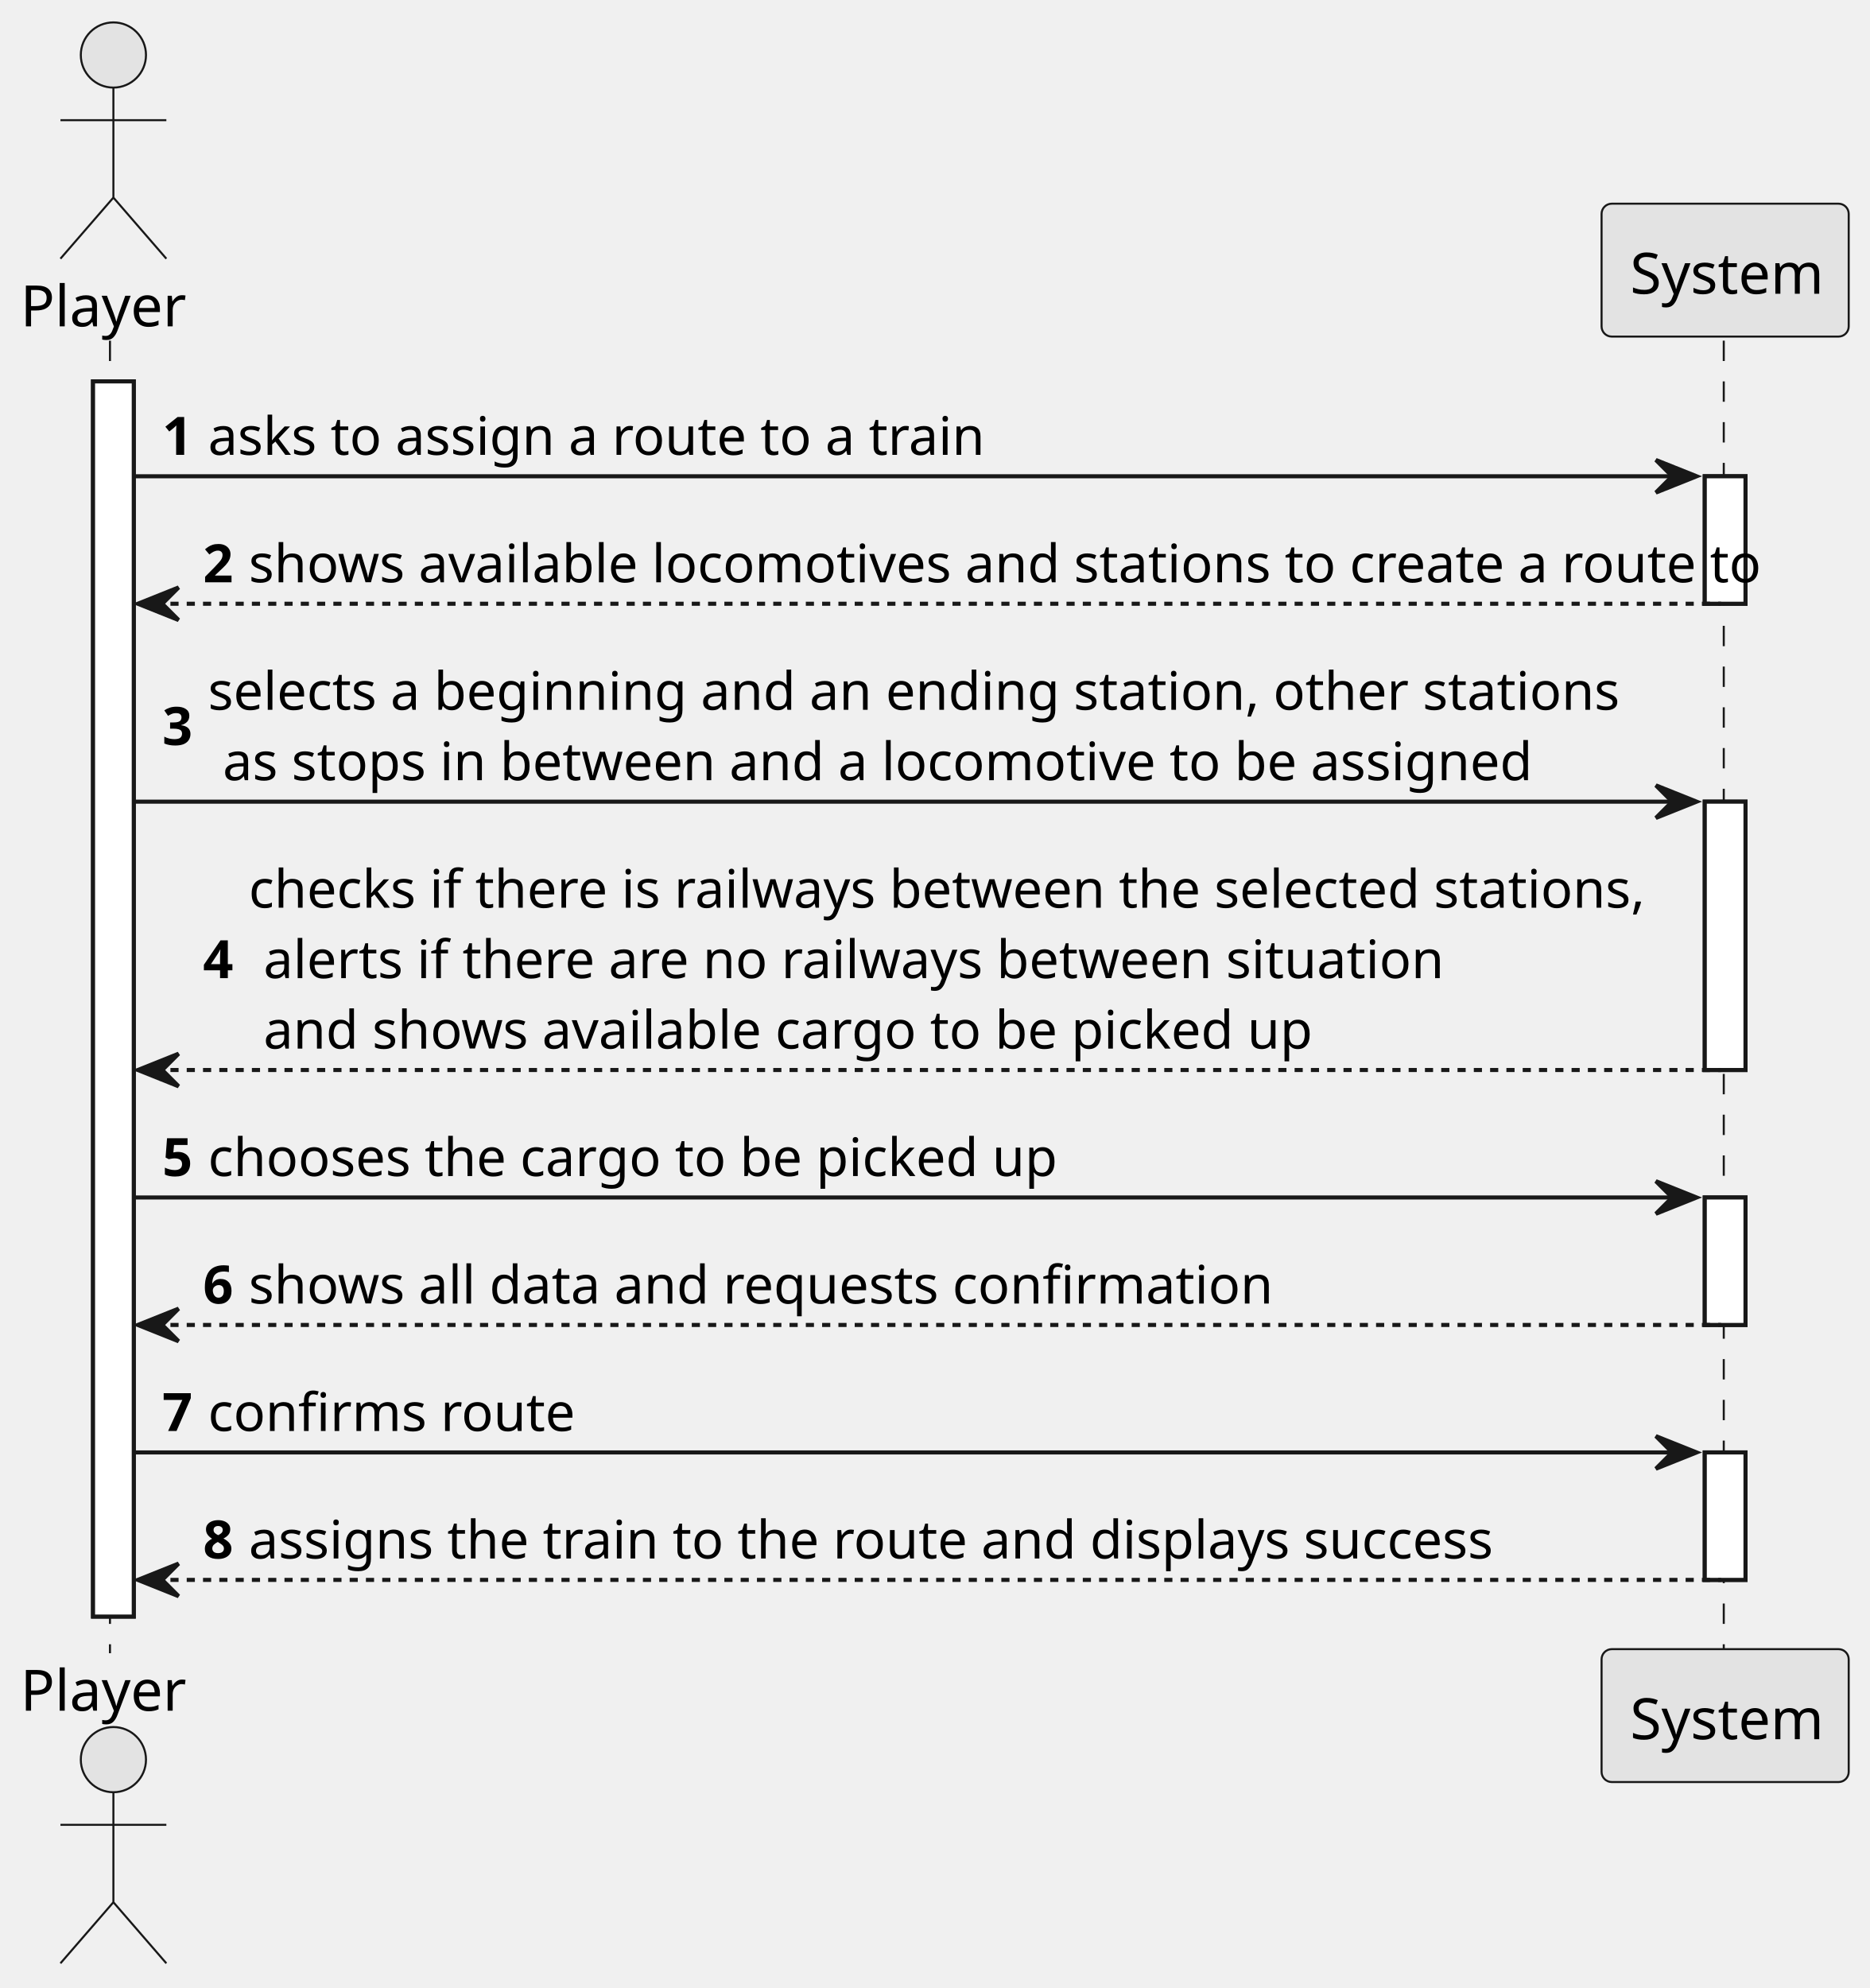
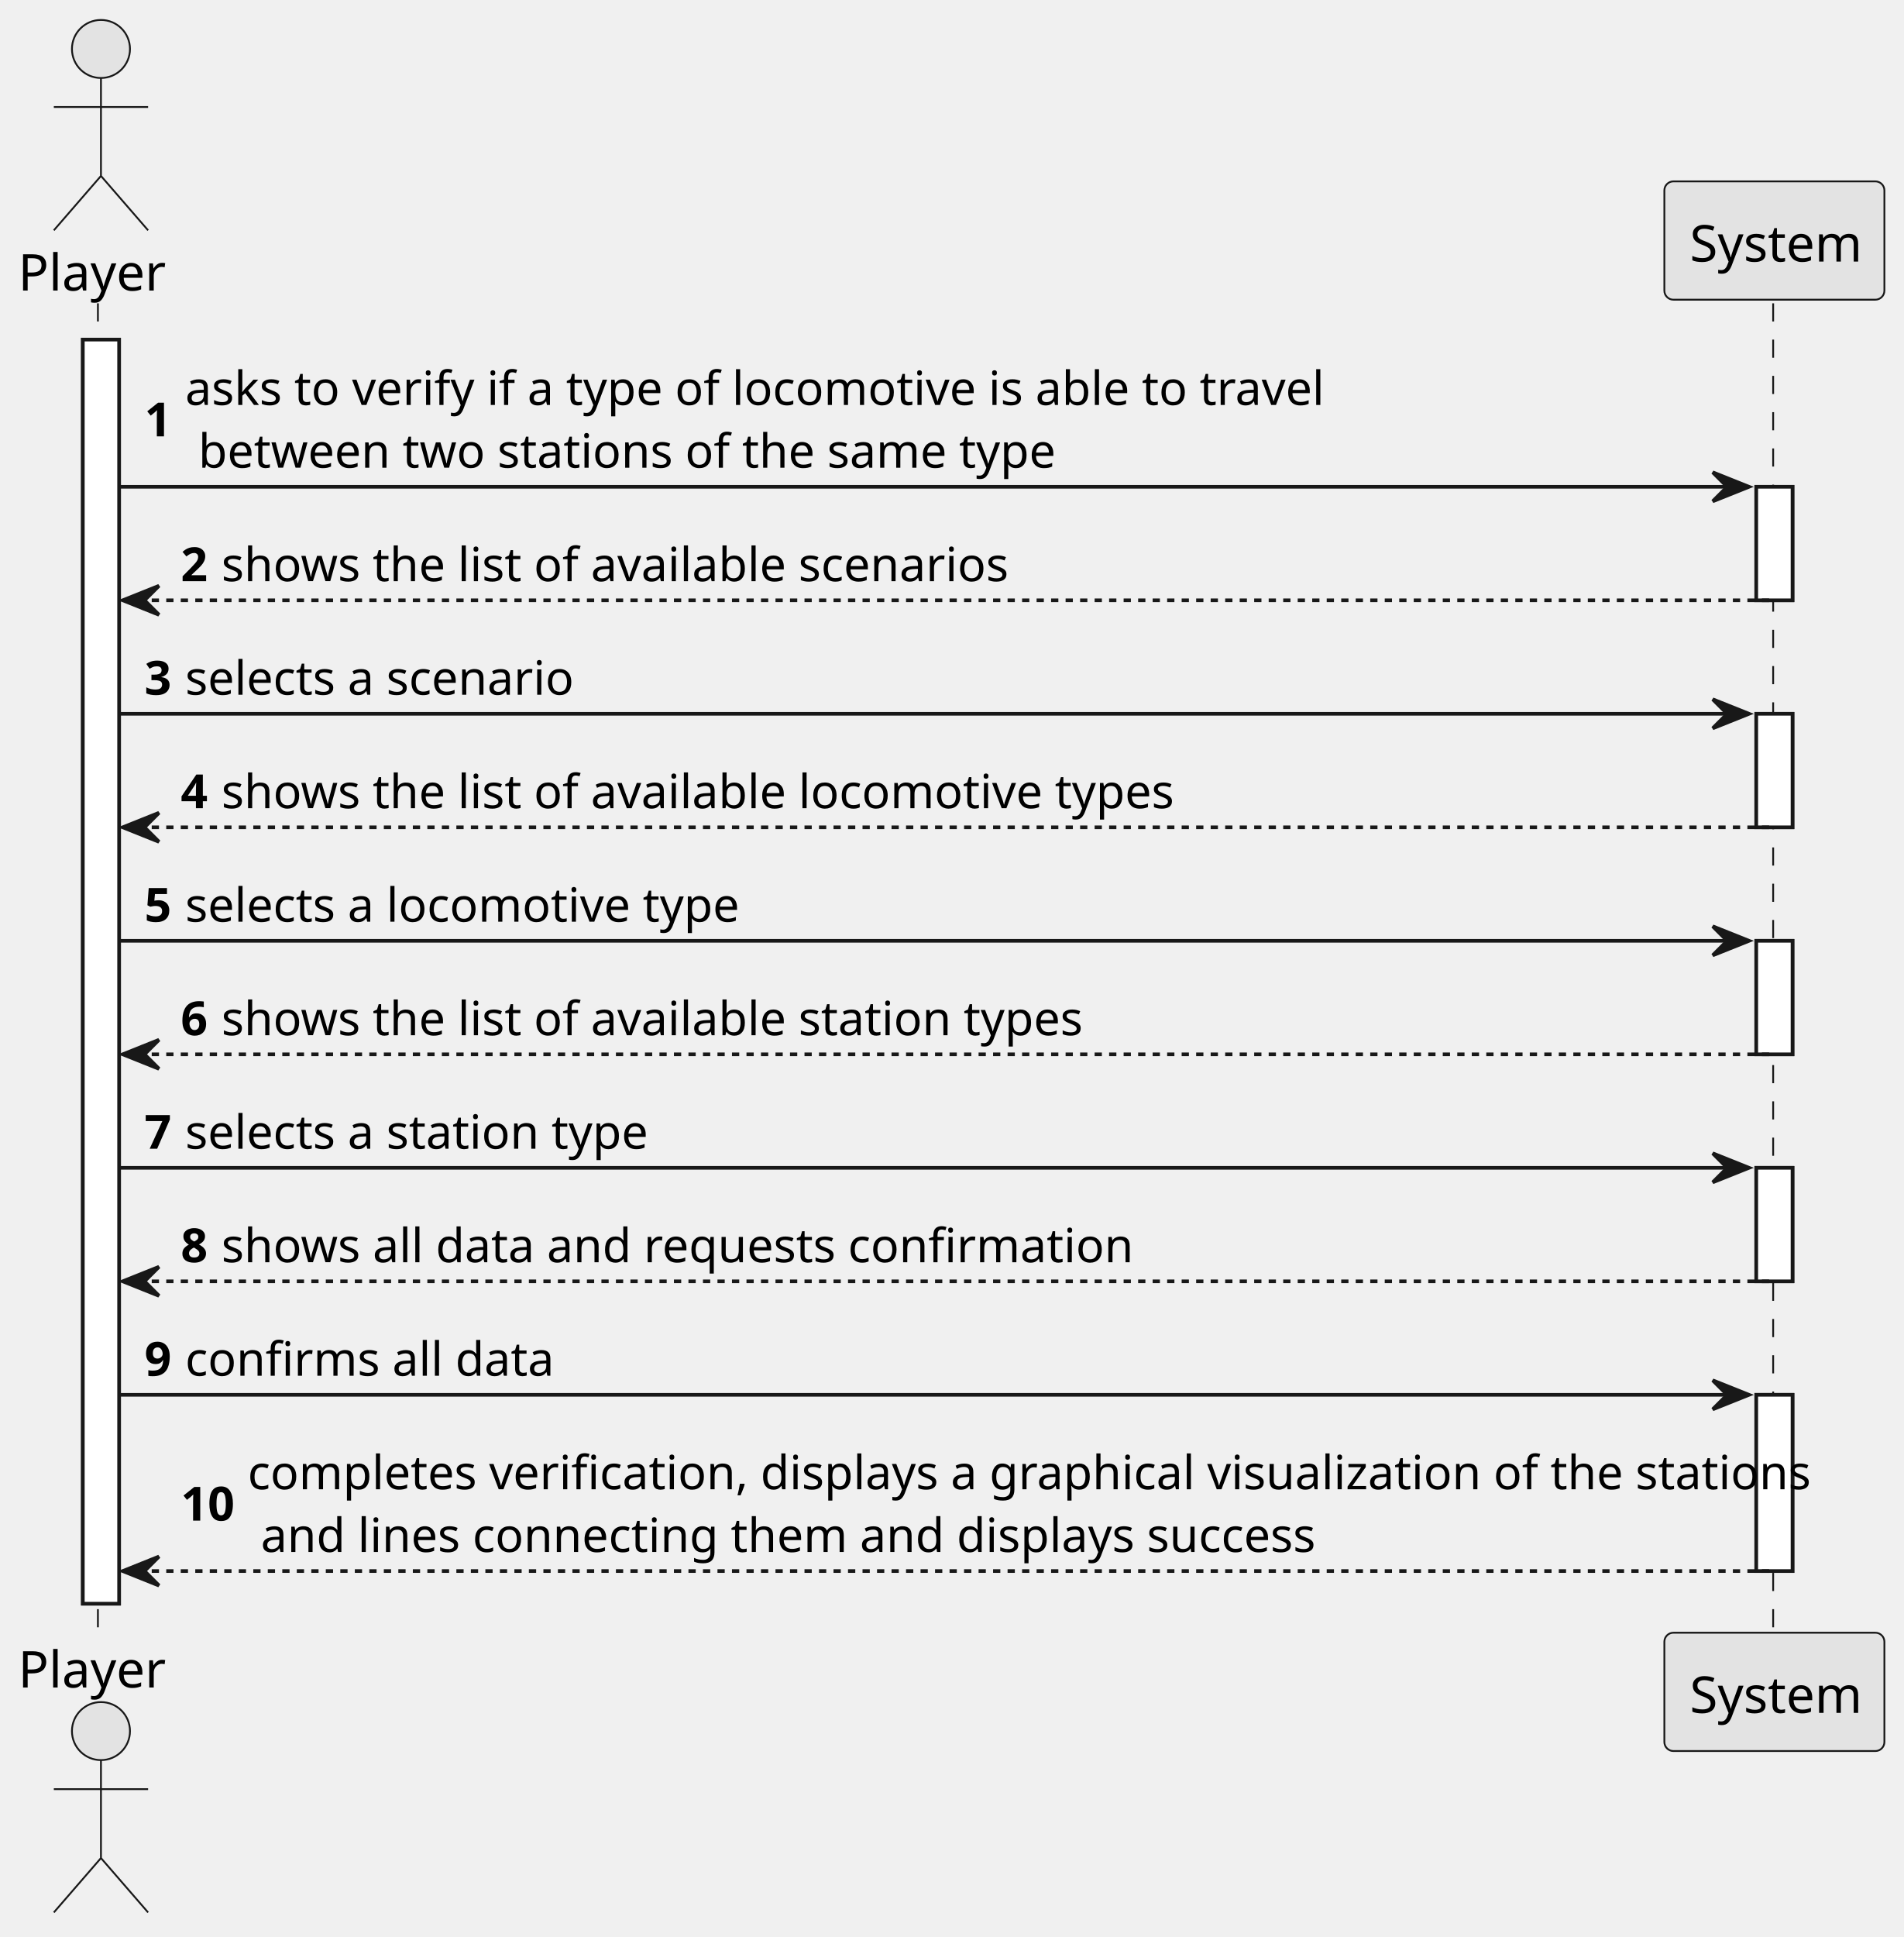
- <svg xmlns="http://www.w3.org/2000/svg" contentStyleType="text/css" height="488px" preserveAspectRatio="none" style="width:459px;height:488px;background:#FFFFFF;" version="1.1" viewBox="0 0 459 488" width="459px" zoomAndPan="magnify">
+ <svg xmlns="http://www.w3.org/2000/svg" contentStyleType="text/css" height="534px" preserveAspectRatio="none" style="width:525px;height:534px;background:#FFFFFF;" version="1.1" viewBox="0 0 525 534" width="525px" zoomAndPan="magnify">
  <defs />
  <g>
-     <rect fill="#FFFFFF" height="303.201" style="stroke:#181818;stroke-width:1.0;" width="10" x="22.841" y="93.621" />
-     <rect fill="#FFFFFF" height="31.291" style="stroke:#181818;stroke-width:1.0;" width="10" x="418.544" y="116.912" />
-     <rect fill="#FFFFFF" height="65.873" style="stroke:#181818;stroke-width:1.0;" width="10" x="418.544" y="196.785" />
-     <rect fill="#FFFFFF" height="31.291" style="stroke:#181818;stroke-width:1.0;" width="10" x="418.544" y="293.949" />
-     <rect fill="#FFFFFF" height="31.291" style="stroke:#181818;stroke-width:1.0;" width="10" x="418.544" y="356.531" />
-     <line style="stroke:#181818;stroke-width:0.5;stroke-dasharray:5.0,5.0;" x1="27" x2="27" y1="83.621" y2="405.822" />
-     <line style="stroke:#181818;stroke-width:0.5;stroke-dasharray:5.0,5.0;" x1="423.207" x2="423.207" y1="83.621" y2="405.822" />
+     <rect fill="#FFFFFF" height="348.492" style="stroke:#181818;stroke-width:1.0;" width="10" x="22.841" y="93.621" />
+     <rect fill="#FFFFFF" height="31.291" style="stroke:#181818;stroke-width:1.0;" width="10" x="484.287" y="134.203" />
+     <rect fill="#FFFFFF" height="31.291" style="stroke:#181818;stroke-width:1.0;" width="10" x="484.287" y="196.785" />
+     <rect fill="#FFFFFF" height="31.291" style="stroke:#181818;stroke-width:1.0;" width="10" x="484.287" y="259.367" />
+     <rect fill="#FFFFFF" height="31.291" style="stroke:#181818;stroke-width:1.0;" width="10" x="484.287" y="321.949" />
+     <rect fill="#FFFFFF" height="48.582" style="stroke:#181818;stroke-width:1.0;" width="10" x="484.287" y="384.531" />
+     <line style="stroke:#181818;stroke-width:0.5;stroke-dasharray:5.0,5.0;" x1="27" x2="27" y1="83.621" y2="451.113" />
+     <line style="stroke:#181818;stroke-width:0.5;stroke-dasharray:5.0,5.0;" x1="488.949" x2="488.949" y1="83.621" y2="451.113" />
    <text fill="#000000" font-family="sans-serif" font-size="14" lengthAdjust="spacing" textLength="39.683" x="5" y="80.107">Player</text>
    <ellipse cx="27.841" cy="13.5" fill="#E3E3E3" rx="8" ry="8" style="stroke:#181818;stroke-width:0.5;" />
    <path d="M27.841,21.5 L27.841,48.5 M14.841,29.5 L40.841,29.5 M27.841,48.5 L14.841,63.5 M27.841,48.5 L40.841,63.5 " fill="none" style="stroke:#181818;stroke-width:0.5;" />
-     <text fill="#000000" font-family="sans-serif" font-size="14" lengthAdjust="spacing" textLength="39.683" x="5" y="419.93">Player</text>
-     <ellipse cx="27.841" cy="431.943" fill="#E3E3E3" rx="8" ry="8" style="stroke:#181818;stroke-width:0.5;" />
-     <path d="M27.841,439.943 L27.841,466.943 M14.841,447.943 L40.841,447.943 M27.841,466.943 L14.841,481.943 M27.841,466.943 L40.841,481.943 " fill="none" style="stroke:#181818;stroke-width:0.5;" />
-     <rect fill="#E3E3E3" height="32.621" rx="2.5" ry="2.5" style="stroke:#181818;stroke-width:0.5;" width="60.676" x="393.207" y="50" />
-     <text fill="#000000" font-family="sans-serif" font-size="14" lengthAdjust="spacing" textLength="46.676" x="400.207" y="72.107">System</text>
-     <rect fill="#E3E3E3" height="32.621" rx="2.5" ry="2.5" style="stroke:#181818;stroke-width:0.5;" width="60.676" x="393.207" y="404.822" />
-     <text fill="#000000" font-family="sans-serif" font-size="14" lengthAdjust="spacing" textLength="46.676" x="400.207" y="426.93">System</text>
-     <rect fill="#FFFFFF" height="303.201" style="stroke:#181818;stroke-width:1.0;" width="10" x="22.841" y="93.621" />
-     <rect fill="#FFFFFF" height="31.291" style="stroke:#181818;stroke-width:1.0;" width="10" x="418.544" y="116.912" />
-     <rect fill="#FFFFFF" height="65.873" style="stroke:#181818;stroke-width:1.0;" width="10" x="418.544" y="196.785" />
-     <rect fill="#FFFFFF" height="31.291" style="stroke:#181818;stroke-width:1.0;" width="10" x="418.544" y="293.949" />
-     <rect fill="#FFFFFF" height="31.291" style="stroke:#181818;stroke-width:1.0;" width="10" x="418.544" y="356.531" />
-     <polygon fill="#181818" points="406.544,112.912,416.544,116.912,406.544,120.912,410.544,116.912" style="stroke:#181818;stroke-width:1.0;" />
-     <line style="stroke:#181818;stroke-width:1.0;" x1="32.841" x2="412.544" y1="116.912" y2="116.912" />
-     <text fill="#000000" font-family="sans-serif" font-size="13" font-weight="bold" lengthAdjust="spacing" textLength="7.23" x="39.841" y="111.649">1</text>
-     <text fill="#000000" font-family="sans-serif" font-size="13" lengthAdjust="spacing" textLength="180.654" x="51.071" y="111.649">asks to assign a route to a train</text>
-     <polygon fill="#181818" points="43.841,144.203,33.841,148.203,43.841,152.203,39.841,148.203" style="stroke:#181818;stroke-width:1.0;" />
-     <line style="stroke:#181818;stroke-width:1.0;stroke-dasharray:2.0,2.0;" x1="37.841" x2="422.544" y1="148.203" y2="148.203" />
-     <text fill="#000000" font-family="sans-serif" font-size="13" font-weight="bold" lengthAdjust="spacing" textLength="7.23" x="49.841" y="142.94">2</text>
-     <text fill="#000000" font-family="sans-serif" font-size="13" lengthAdjust="spacing" textLength="350.473" x="61.071" y="142.94">shows available locomotives and stations to create a route to</text>
-     <polygon fill="#181818" points="406.544,192.785,416.544,196.785,406.544,200.785,410.544,196.785" style="stroke:#181818;stroke-width:1.0;" />
-     <line style="stroke:#181818;stroke-width:1.0;" x1="32.841" x2="412.544" y1="196.785" y2="196.785" />
-     <text fill="#000000" font-family="sans-serif" font-size="13" font-weight="bold" lengthAdjust="spacing" textLength="7.23" x="39.841" y="182.877">3</text>
-     <text fill="#000000" font-family="sans-serif" font-size="13" lengthAdjust="spacing" textLength="324.505" x="51.071" y="174.231">selects a beginning and an ending station, other stations</text>
-     <text fill="#000000" font-family="sans-serif" font-size="13" lengthAdjust="spacing" textLength="304.973" x="54.683" y="191.523">as stops in between and a locomotive to be assigned</text>
-     <polygon fill="#181818" points="43.841,258.658,33.841,262.658,43.841,266.658,39.841,262.658" style="stroke:#181818;stroke-width:1.0;" />
-     <line style="stroke:#181818;stroke-width:1.0;stroke-dasharray:2.0,2.0;" x1="37.841" x2="422.544" y1="262.658" y2="262.658" />
-     <text fill="#000000" font-family="sans-serif" font-size="13" font-weight="bold" lengthAdjust="spacing" textLength="7.23" x="49.841" y="240.105">4</text>
-     <text fill="#000000" font-family="sans-serif" font-size="13" lengthAdjust="spacing" textLength="325.882" x="61.071" y="222.814">checks if there is railways between the selected stations,</text>
-     <text fill="#000000" font-family="sans-serif" font-size="13" lengthAdjust="spacing" textLength="270.975" x="64.683" y="240.105">alerts if there are no railways between situation</text>
-     <text fill="#000000" font-family="sans-serif" font-size="13" lengthAdjust="spacing" textLength="244.994" x="64.683" y="257.396">and shows available cargo to be picked up</text>
-     <polygon fill="#181818" points="406.544,289.949,416.544,293.949,406.544,297.949,410.544,293.949" style="stroke:#181818;stroke-width:1.0;" />
-     <line style="stroke:#181818;stroke-width:1.0;" x1="32.841" x2="412.544" y1="293.949" y2="293.949" />
-     <text fill="#000000" font-family="sans-serif" font-size="13" font-weight="bold" lengthAdjust="spacing" textLength="7.23" x="39.841" y="288.687">5</text>
-     <text fill="#000000" font-family="sans-serif" font-size="13" lengthAdjust="spacing" textLength="198.022" x="51.071" y="288.687">chooses the cargo to be picked up</text>
-     <polygon fill="#181818" points="43.841,321.24,33.841,325.24,43.841,329.24,39.841,325.24" style="stroke:#181818;stroke-width:1.0;" />
-     <line style="stroke:#181818;stroke-width:1.0;stroke-dasharray:2.0,2.0;" x1="37.841" x2="422.544" y1="325.24" y2="325.24" />
-     <text fill="#000000" font-family="sans-serif" font-size="13" font-weight="bold" lengthAdjust="spacing" textLength="7.23" x="49.841" y="319.978">6</text>
-     <text fill="#000000" font-family="sans-serif" font-size="13" lengthAdjust="spacing" textLength="235.574" x="61.071" y="319.978">shows all data and requests confirmation</text>
-     <polygon fill="#181818" points="406.544,352.531,416.544,356.531,406.544,360.531,410.544,356.531" style="stroke:#181818;stroke-width:1.0;" />
-     <line style="stroke:#181818;stroke-width:1.0;" x1="32.841" x2="412.544" y1="356.531" y2="356.531" />
-     <text fill="#000000" font-family="sans-serif" font-size="13" font-weight="bold" lengthAdjust="spacing" textLength="7.23" x="39.841" y="351.269">7</text>
-     <text fill="#000000" font-family="sans-serif" font-size="13" lengthAdjust="spacing" textLength="82.361" x="51.071" y="351.269">confirms route</text>
-     <polygon fill="#181818" points="43.841,383.822,33.841,387.822,43.841,391.822,39.841,387.822" style="stroke:#181818;stroke-width:1.0;" />
-     <line style="stroke:#181818;stroke-width:1.0;stroke-dasharray:2.0,2.0;" x1="37.841" x2="422.544" y1="387.822" y2="387.822" />
-     <text fill="#000000" font-family="sans-serif" font-size="13" font-weight="bold" lengthAdjust="spacing" textLength="7.23" x="49.841" y="382.56">8</text>
-     <text fill="#000000" font-family="sans-serif" font-size="13" lengthAdjust="spacing" textLength="290.494" x="61.071" y="382.56">assigns the train to the route and displays success</text>
+     <text fill="#000000" font-family="sans-serif" font-size="14" lengthAdjust="spacing" textLength="39.683" x="5" y="465.221">Player</text>
+     <ellipse cx="27.841" cy="477.234" fill="#E3E3E3" rx="8" ry="8" style="stroke:#181818;stroke-width:0.5;" />
+     <path d="M27.841,485.234 L27.841,512.234 M14.841,493.234 L40.841,493.234 M27.841,512.234 L14.841,527.234 M27.841,512.234 L40.841,527.234 " fill="none" style="stroke:#181818;stroke-width:0.5;" />
+     <rect fill="#E3E3E3" height="32.621" rx="2.5" ry="2.5" style="stroke:#181818;stroke-width:0.5;" width="60.676" x="458.949" y="50" />
+     <text fill="#000000" font-family="sans-serif" font-size="14" lengthAdjust="spacing" textLength="46.676" x="465.949" y="72.107">System</text>
+     <rect fill="#E3E3E3" height="32.621" rx="2.5" ry="2.5" style="stroke:#181818;stroke-width:0.5;" width="60.676" x="458.949" y="450.113" />
+     <text fill="#000000" font-family="sans-serif" font-size="14" lengthAdjust="spacing" textLength="46.676" x="465.949" y="472.221">System</text>
+     <rect fill="#FFFFFF" height="348.492" style="stroke:#181818;stroke-width:1.0;" width="10" x="22.841" y="93.621" />
+     <rect fill="#FFFFFF" height="31.291" style="stroke:#181818;stroke-width:1.0;" width="10" x="484.287" y="134.203" />
+     <rect fill="#FFFFFF" height="31.291" style="stroke:#181818;stroke-width:1.0;" width="10" x="484.287" y="196.785" />
+     <rect fill="#FFFFFF" height="31.291" style="stroke:#181818;stroke-width:1.0;" width="10" x="484.287" y="259.367" />
+     <rect fill="#FFFFFF" height="31.291" style="stroke:#181818;stroke-width:1.0;" width="10" x="484.287" y="321.949" />
+     <rect fill="#FFFFFF" height="48.582" style="stroke:#181818;stroke-width:1.0;" width="10" x="484.287" y="384.531" />
+     <polygon fill="#181818" points="472.287,130.203,482.287,134.203,472.287,138.203,476.287,134.203" style="stroke:#181818;stroke-width:1.0;" />
+     <line style="stroke:#181818;stroke-width:1.0;" x1="32.841" x2="478.287" y1="134.203" y2="134.203" />
+     <text fill="#000000" font-family="sans-serif" font-size="13" font-weight="bold" lengthAdjust="spacing" textLength="7.23" x="39.841" y="120.295">1</text>
+     <text fill="#000000" font-family="sans-serif" font-size="13" lengthAdjust="spacing" textLength="296.239" x="51.071" y="111.649">asks to verify if a type of locomotive is able to travel</text>
+     <text fill="#000000" font-family="sans-serif" font-size="13" lengthAdjust="spacing" textLength="221.127" x="54.683" y="128.94">between two stations of the same type</text>
+     <polygon fill="#181818" points="43.841,161.494,33.841,165.494,43.841,169.494,39.841,165.494" style="stroke:#181818;stroke-width:1.0;" />
+     <line style="stroke:#181818;stroke-width:1.0;stroke-dasharray:2.0,2.0;" x1="37.841" x2="488.287" y1="165.494" y2="165.494" />
+     <text fill="#000000" font-family="sans-serif" font-size="13" font-weight="bold" lengthAdjust="spacing" textLength="7.23" x="49.841" y="160.231">2</text>
+     <text fill="#000000" font-family="sans-serif" font-size="13" lengthAdjust="spacing" textLength="206.661" x="61.071" y="160.231">shows the list of available scenarios</text>
+     <polygon fill="#181818" points="472.287,192.785,482.287,196.785,472.287,200.785,476.287,196.785" style="stroke:#181818;stroke-width:1.0;" />
+     <line style="stroke:#181818;stroke-width:1.0;" x1="32.841" x2="478.287" y1="196.785" y2="196.785" />
+     <text fill="#000000" font-family="sans-serif" font-size="13" font-weight="bold" lengthAdjust="spacing" textLength="7.23" x="39.841" y="191.523">3</text>
+     <text fill="#000000" font-family="sans-serif" font-size="13" lengthAdjust="spacing" textLength="104.051" x="51.071" y="191.523">selects a scenario</text>
+     <polygon fill="#181818" points="43.841,224.076,33.841,228.076,43.841,232.076,39.841,228.076" style="stroke:#181818;stroke-width:1.0;" />
+     <line style="stroke:#181818;stroke-width:1.0;stroke-dasharray:2.0,2.0;" x1="37.841" x2="488.287" y1="228.076" y2="228.076" />
+     <text fill="#000000" font-family="sans-serif" font-size="13" font-weight="bold" lengthAdjust="spacing" textLength="7.23" x="49.841" y="222.814">4</text>
+     <text fill="#000000" font-family="sans-serif" font-size="13" lengthAdjust="spacing" textLength="247.844" x="61.071" y="222.814">shows the list of available locomotive types</text>
+     <polygon fill="#181818" points="472.287,255.367,482.287,259.367,472.287,263.367,476.287,259.367" style="stroke:#181818;stroke-width:1.0;" />
+     <line style="stroke:#181818;stroke-width:1.0;" x1="32.841" x2="478.287" y1="259.367" y2="259.367" />
+     <text fill="#000000" font-family="sans-serif" font-size="13" font-weight="bold" lengthAdjust="spacing" textLength="7.23" x="39.841" y="254.105">5</text>
+     <text fill="#000000" font-family="sans-serif" font-size="13" lengthAdjust="spacing" textLength="145.234" x="51.071" y="254.105">selects a locomotive type</text>
+     <polygon fill="#181818" points="43.841,286.658,33.841,290.658,43.841,294.658,39.841,290.658" style="stroke:#181818;stroke-width:1.0;" />
+     <line style="stroke:#181818;stroke-width:1.0;stroke-dasharray:2.0,2.0;" x1="37.841" x2="488.287" y1="290.658" y2="290.658" />
+     <text fill="#000000" font-family="sans-serif" font-size="13" font-weight="bold" lengthAdjust="spacing" textLength="7.23" x="49.841" y="285.396">6</text>
+     <text fill="#000000" font-family="sans-serif" font-size="13" lengthAdjust="spacing" textLength="224.009" x="61.071" y="285.396">shows the list of available station types</text>
+     <polygon fill="#181818" points="472.287,317.949,482.287,321.949,472.287,325.949,476.287,321.949" style="stroke:#181818;stroke-width:1.0;" />
+     <line style="stroke:#181818;stroke-width:1.0;" x1="32.841" x2="478.287" y1="321.949" y2="321.949" />
+     <text fill="#000000" font-family="sans-serif" font-size="13" font-weight="bold" lengthAdjust="spacing" textLength="7.23" x="39.841" y="316.687">7</text>
+     <text fill="#000000" font-family="sans-serif" font-size="13" lengthAdjust="spacing" textLength="121.399" x="51.071" y="316.687">selects a station type</text>
+     <polygon fill="#181818" points="43.841,349.24,33.841,353.24,43.841,357.24,39.841,353.24" style="stroke:#181818;stroke-width:1.0;" />
+     <line style="stroke:#181818;stroke-width:1.0;stroke-dasharray:2.0,2.0;" x1="37.841" x2="488.287" y1="353.24" y2="353.24" />
+     <text fill="#000000" font-family="sans-serif" font-size="13" font-weight="bold" lengthAdjust="spacing" textLength="7.23" x="49.841" y="347.978">8</text>
+     <text fill="#000000" font-family="sans-serif" font-size="13" lengthAdjust="spacing" textLength="235.574" x="61.071" y="347.978">shows all data and requests confirmation</text>
+     <polygon fill="#181818" points="472.287,380.531,482.287,384.531,472.287,388.531,476.287,384.531" style="stroke:#181818;stroke-width:1.0;" />
+     <line style="stroke:#181818;stroke-width:1.0;" x1="32.841" x2="478.287" y1="384.531" y2="384.531" />
+     <text fill="#000000" font-family="sans-serif" font-size="13" font-weight="bold" lengthAdjust="spacing" textLength="7.23" x="39.841" y="379.269">9</text>
+     <text fill="#000000" font-family="sans-serif" font-size="13" lengthAdjust="spacing" textLength="94.65" x="51.071" y="379.269">confirms all data</text>
+     <polygon fill="#181818" points="43.841,429.113,33.841,433.113,43.841,437.113,39.841,433.113" style="stroke:#181818;stroke-width:1.0;" />
+     <line style="stroke:#181818;stroke-width:1.0;stroke-dasharray:2.0,2.0;" x1="37.841" x2="488.287" y1="433.113" y2="433.113" />
+     <text fill="#000000" font-family="sans-serif" font-size="13" font-weight="bold" lengthAdjust="spacing" textLength="14.46" x="49.841" y="419.205">10</text>
+     <text fill="#000000" font-family="sans-serif" font-size="13" lengthAdjust="spacing" textLength="405.374" x="68.301" y="410.56">completes verification, displays a graphical visualization of the stations</text>
+     <text fill="#000000" font-family="sans-serif" font-size="13" lengthAdjust="spacing" textLength="277.494" x="71.913" y="427.851">and lines connecting them and displays success</text>
  </g>
</svg>
